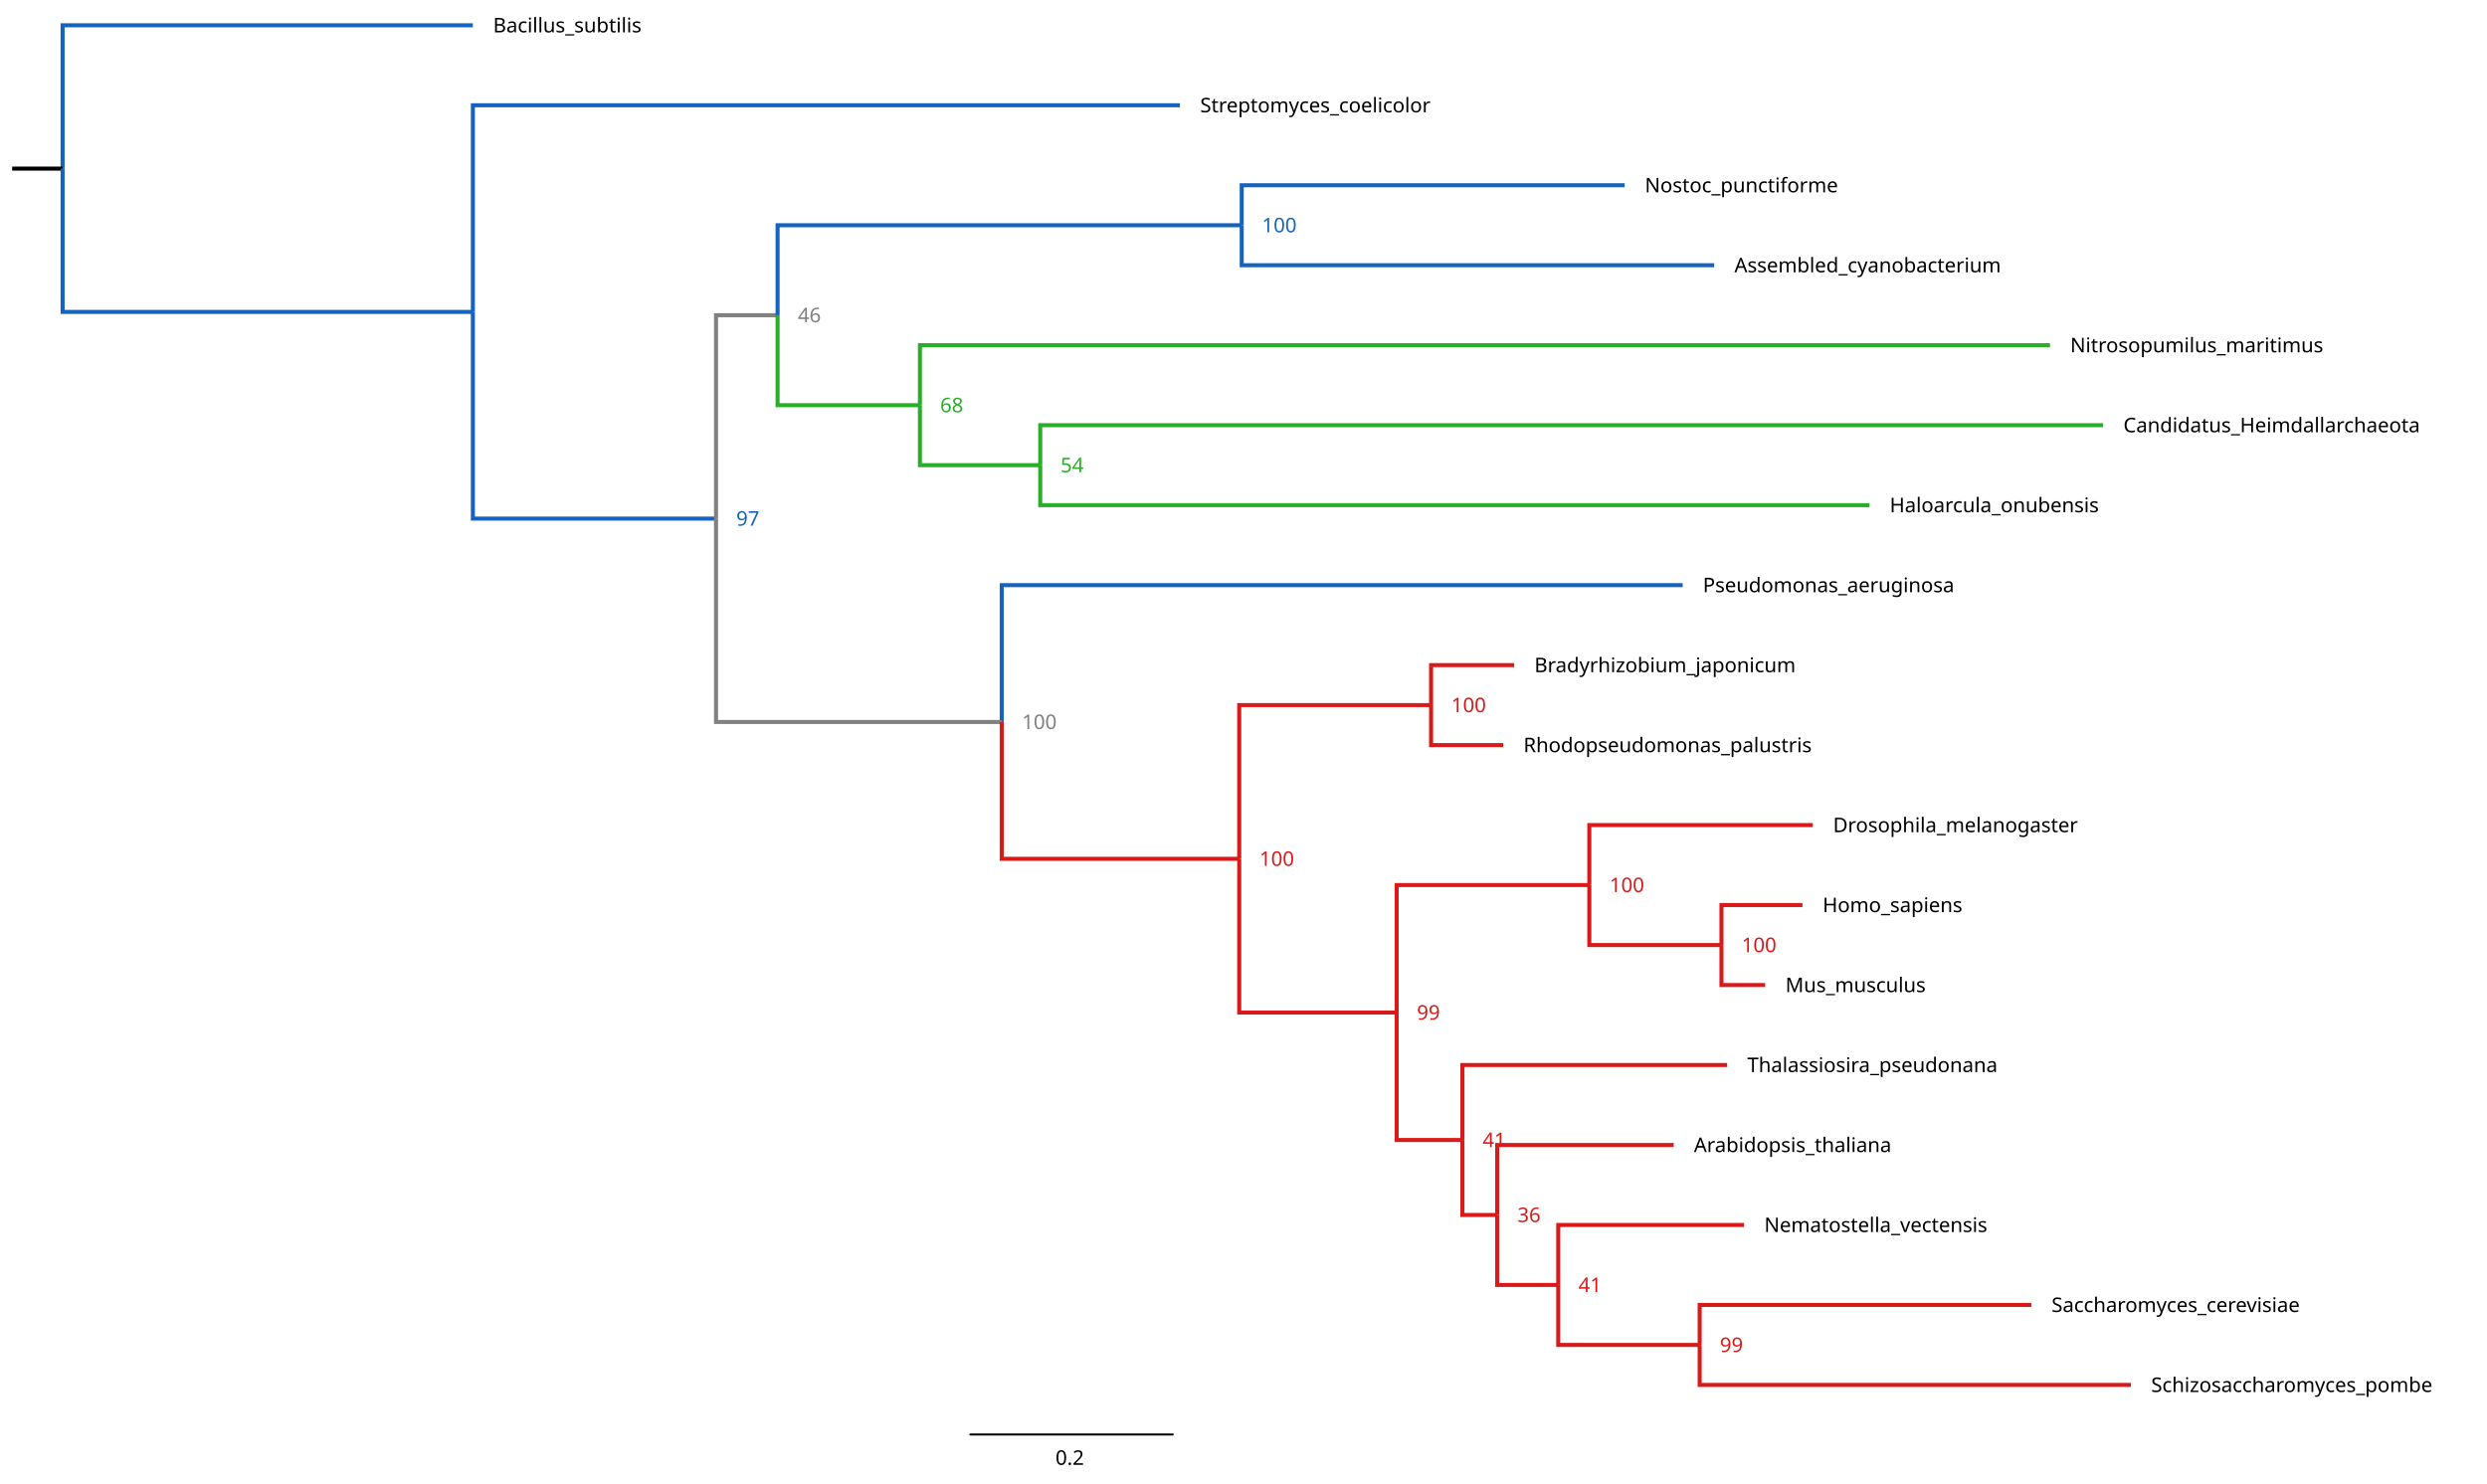
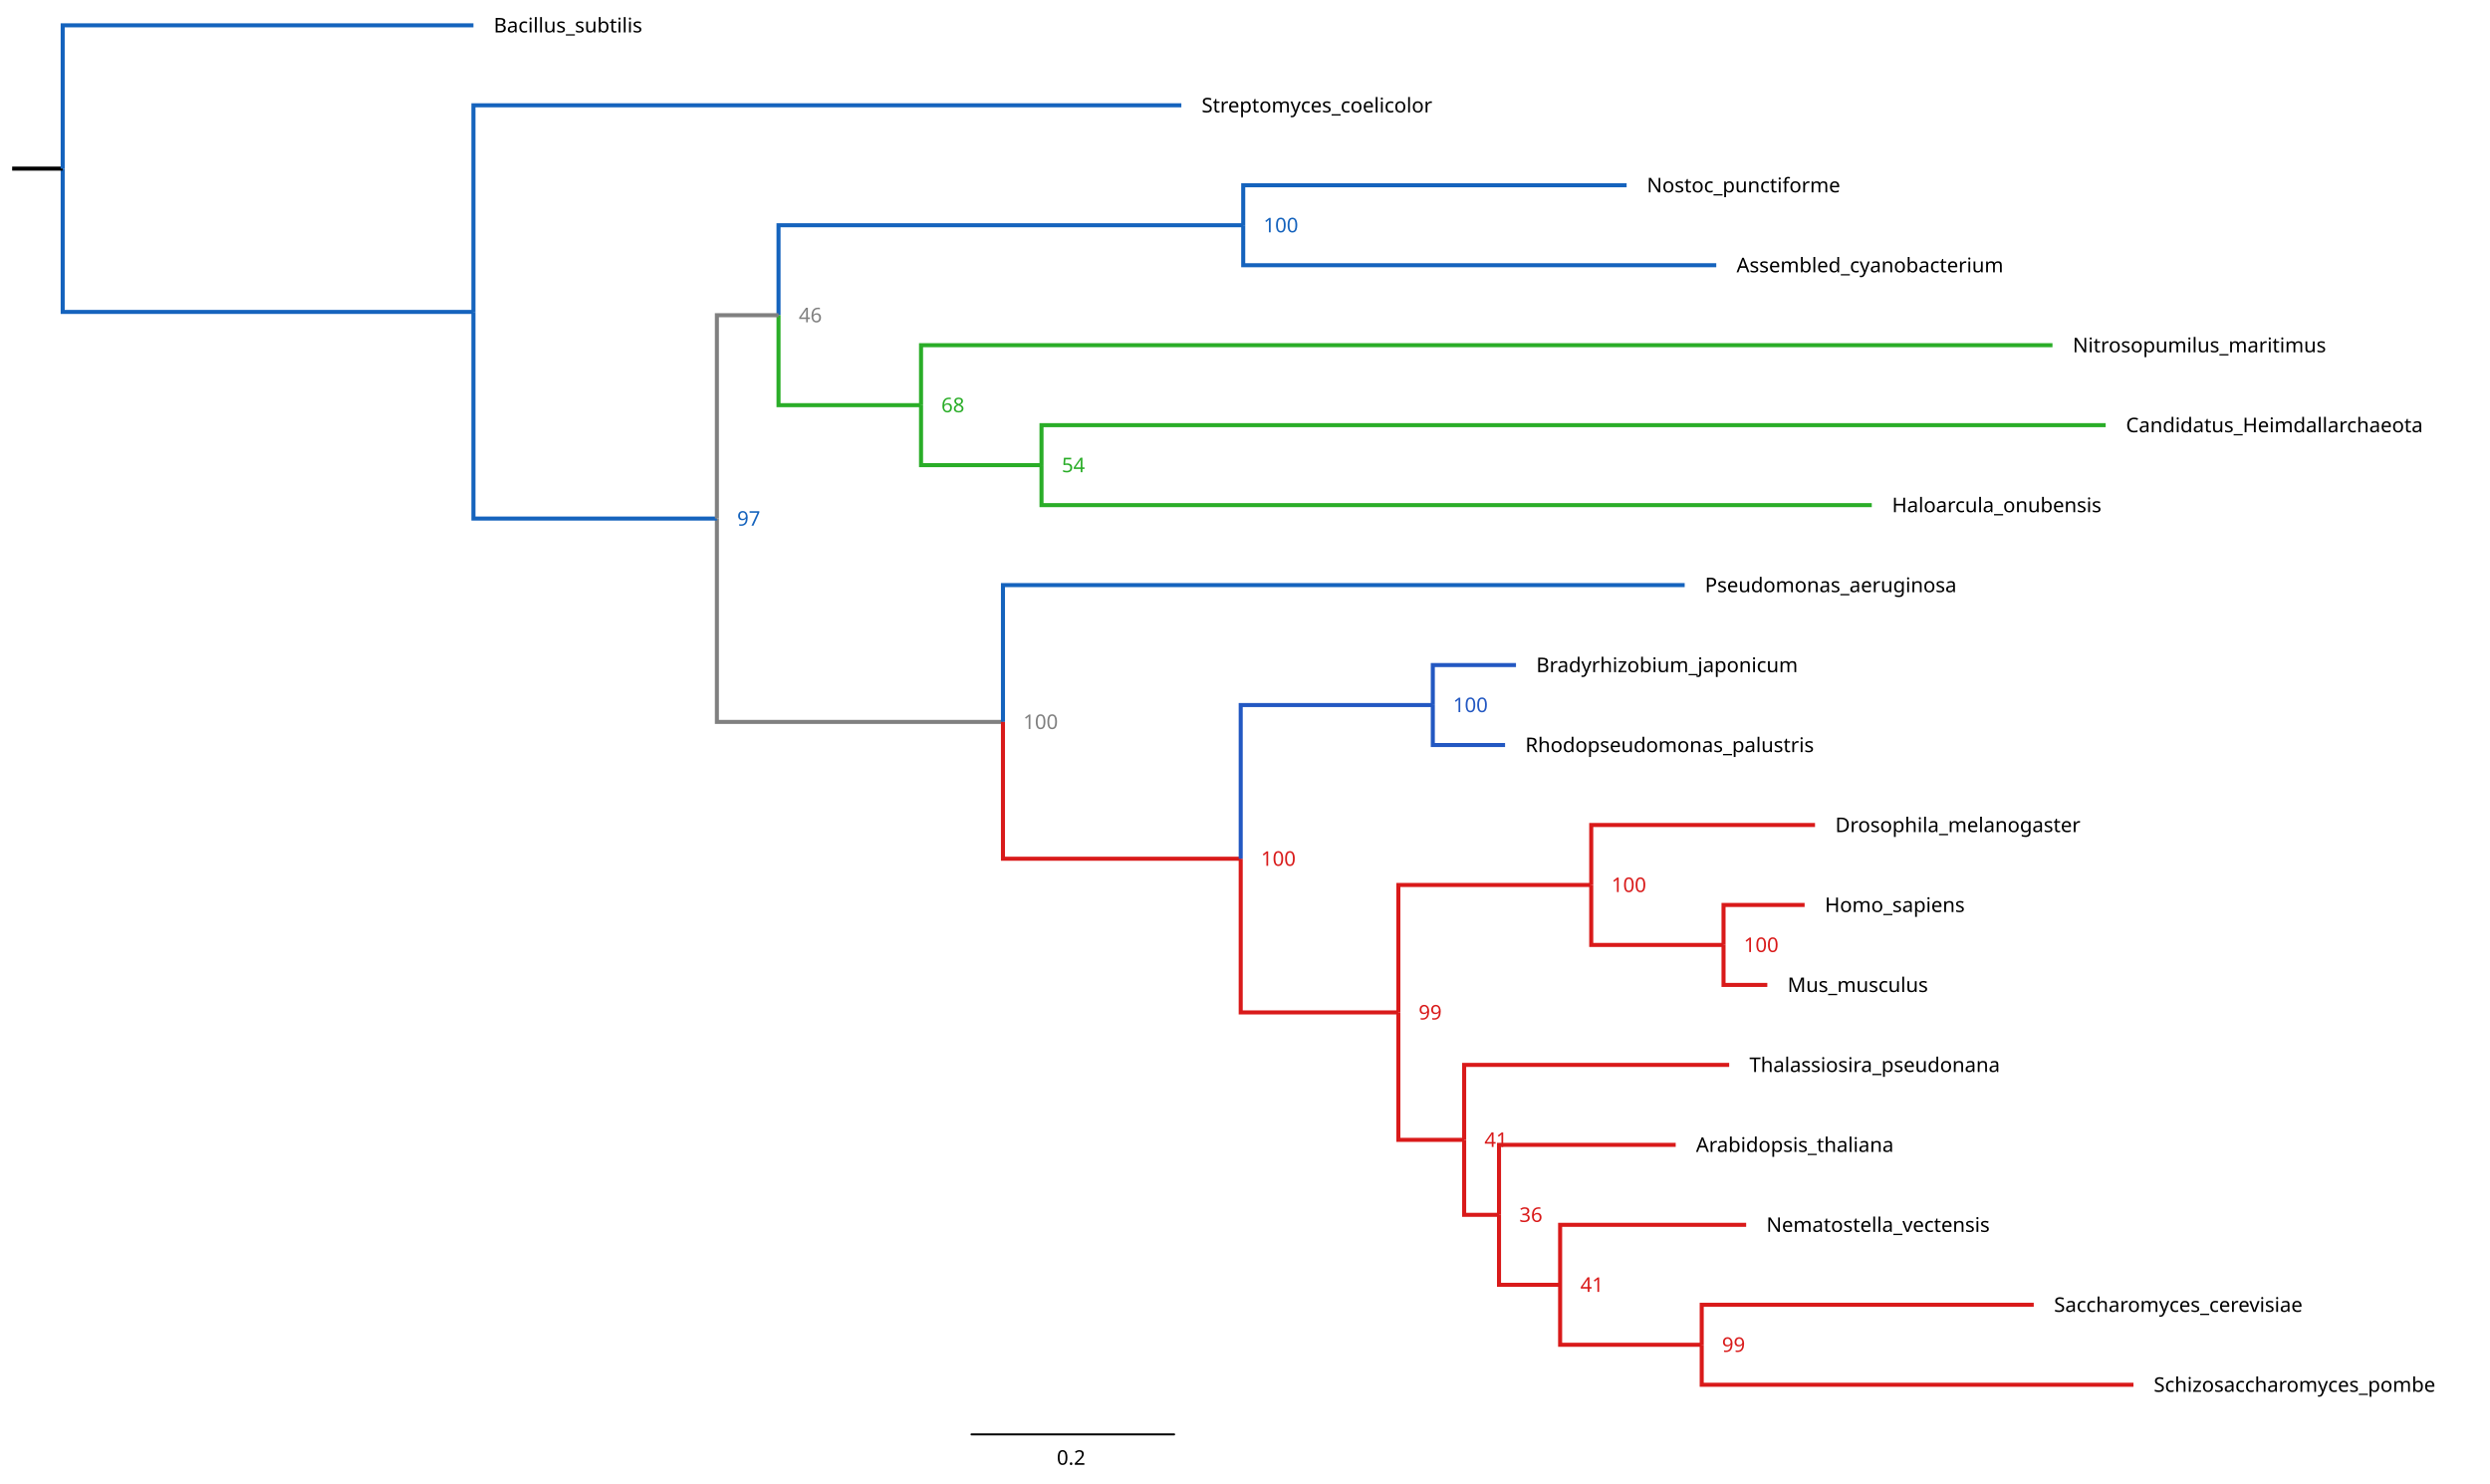
- <svg xmlns="http://www.w3.org/2000/svg" style="fill-opacity:1; color-rendering:auto; color-interpolation:auto; text-rendering:auto; stroke:black; stroke-linecap:square; stroke-miterlimit:10; shape-rendering:auto; stroke-opacity:1; fill:black; stroke-dasharray:none; font-weight:normal; stroke-width:1; font-family:'Dialog'; font-style:normal; stroke-linejoin:miter; font-size:12; stroke-dashoffset:0; image-rendering:auto;" width="1229.0" viewBox="0 0 1229.0 733.0" height="733.0">
+ <svg xmlns="http://www.w3.org/2000/svg" style="fill-opacity:1; color-rendering:auto; color-interpolation:auto; text-rendering:auto; stroke:black; stroke-linecap:square; stroke-miterlimit:10; shape-rendering:auto; stroke-opacity:1; fill:black; stroke-dasharray:none; font-weight:normal; stroke-width:1; font-family:'Dialog'; font-style:normal; stroke-linejoin:miter; font-size:12; stroke-dashoffset:0; image-rendering:auto;" width="1229.0" viewBox="0 0 1229.0 732.0" height="732.0">
  <defs id="genericDefs" />
  <g>
    <g transform="translate(6,6)" style="text-rendering:optimizeLegibility; font-size:10; font-family:sans-serif; stroke-linecap:round; stroke-linejoin:round;">
-       <line y2="703" style="fill:none;" x1="473.516" x2="573.512" y1="703" />
-       <text x="515.609" xml:space="preserve" y="718" style="stroke:none;">0.2</text>
+       <line y2="702" style="fill:none;" x1="473.516" x2="573.512" y1="702" />
+       <text x="515.609" xml:space="preserve" y="717" style="stroke:none;">0.2</text>
    </g>
    <g transform="translate(6,6)" style="fill:rgb(42,173,40); text-rendering:optimizeLegibility; stroke-width:2; stroke-linecap:butt; stroke:rgb(42,173,40);">
-       <path style="fill:none;" d="M1007.048 164.618 L448.599 164.618 L448.599 194.265" />
-       <path d="M764.038 629.088 L733.874 629.088 L733.874 594.5" style="fill:none; stroke:rgb(217,26,26);" />
-       <path d="M825.519 283.206 L489.037 283.206 L489.037 350.838" style="fill:none; stroke:rgb(21,99,189);" />
-       <path d="M577.085 46.029 L227.68 46.029 L227.68 148.173" style="fill:none; stroke:rgb(21,99,189);" />
-       <path d="M796.857 85.559 L607.618 85.559 L607.618 105.323" style="fill:none; stroke:rgb(21,99,189);" />
-       <path style="fill:none;" d="M1033.31 204.147 L508.058 204.147 L508.058 223.912" />
-       <path d="M227.68 6.5 L24.939 6.5 L24.939 77.336" style="fill:none; stroke:rgb(21,99,189);" />
-       <path d="M742.256 322.735 L701.2 322.735 L701.2 342.5" style="fill:none; stroke:rgb(217,26,26);" />
-       <path d="M347.836 250.316 L227.68 250.316 L227.68 148.173" style="fill:none; stroke:rgb(21,99,189);" />
-       <path d="M997.803 638.971 L833.921 638.971 L833.921 658.735" style="fill:none; stroke:rgb(217,26,26);" />
-       <path d="M736.861 362.265 L701.2 362.265 L701.2 342.5" style="fill:none; stroke:rgb(217,26,26);" />
-       <path d="M733.874 594.5 L716.674 594.5 L716.674 557.441" style="fill:none; stroke:rgb(217,26,26);" />
-       <path d="M489.037 350.838 L347.836 350.838 L347.836 250.316" style="fill:none; stroke:gray;" />
-       <path d="M1047.027 678.5 L833.921 678.5 L833.921 658.735" style="fill:none; stroke:rgb(217,26,26);" />
-       <path d="M821.088 559.912 L733.874 559.912 L733.874 594.5" style="fill:none; stroke:rgb(217,26,26);" />
-       <path d="M378.259 149.794 L347.836 149.794 L347.836 250.316" style="fill:none; stroke:gray;" />
-       <path d="M607.618 105.323 L378.259 105.323 L378.259 149.794" style="fill:none; stroke:rgb(21,99,189);" />
-       <path d="M847.483 520.382 L716.674 520.382 L716.674 557.441" style="fill:none; stroke:rgb(217,26,26);" />
-       <path d="M841.108 125.088 L607.618 125.088 L607.618 105.323" style="fill:none; stroke:rgb(21,99,189);" />
-       <path d="M0 77.336 L24.939 77.336" style="fill:none; stroke:black;" />
-       <path d="M844.694 461.088 L779.39 461.088 L779.39 431.441" style="fill:none; stroke:rgb(217,26,26);" />
-       <path d="M833.921 658.735 L764.038 658.735 L764.038 629.088" style="fill:none; stroke:rgb(217,26,26);" />
-       <path d="M701.2 342.5 L606.383 342.5 L606.383 418.471" style="fill:none; stroke:rgb(217,26,26);" />
-       <path d="M606.383 418.471 L489.037 418.471 L489.037 350.838" style="fill:none; stroke:rgb(217,26,26);" />
-       <path d="M889.846 401.794 L779.39 401.794 L779.39 431.441" style="fill:none; stroke:rgb(217,26,26);" />
-       <path d="M884.713 441.324 L844.694 441.324 L844.694 461.088" style="fill:none; stroke:rgb(217,26,26);" />
-       <path d="M684.189 494.441 L606.383 494.441 L606.383 418.471" style="fill:none; stroke:rgb(217,26,26);" />
-       <path style="fill:none;" d="M508.058 223.912 L448.599 223.912 L448.599 194.265" />
-       <path d="M855.859 599.441 L764.038 599.441 L764.038 629.088" style="fill:none; stroke:rgb(217,26,26);" />
-       <path style="fill:none;" d="M448.599 194.265 L378.259 194.265 L378.259 149.794" />
-       <path d="M779.39 431.441 L684.189 431.441 L684.189 494.441" style="fill:none; stroke:rgb(217,26,26);" />
-       <path d="M227.68 148.173 L24.939 148.173 L24.939 77.336" style="fill:none; stroke:rgb(21,99,189);" />
-       <path d="M866.299 480.853 L844.694 480.853 L844.694 461.088" style="fill:none; stroke:rgb(217,26,26);" />
-       <path d="M716.674 557.441 L684.189 557.441 L684.189 494.441" style="fill:none; stroke:rgb(217,26,26);" />
-       <path style="fill:none;" d="M917.861 243.677 L508.058 243.677 L508.058 223.912" />
+       <path style="fill:none;" d="M1033.31 203.853 L508.058 203.853 L508.058 223.588" />
+       <path d="M997.803 638.029 L833.921 638.029 L833.921 657.765" style="fill:none; stroke:rgb(217,26,26);" />
+       <path d="M489.037 350.326 L347.836 350.326 L347.836 249.953" style="fill:none; stroke:gray;" />
+       <path d="M607.618 105.177 L378.259 105.177 L378.259 149.581" style="fill:none; stroke:rgb(21,99,189);" />
+       <path d="M855.859 598.559 L764.038 598.559 L764.038 628.162" style="fill:none; stroke:rgb(217,26,26);" />
+       <path d="M884.713 440.676 L844.694 440.676 L844.694 460.412" style="fill:none; stroke:rgb(217,26,26);" />
+       <path d="M825.519 282.794 L489.037 282.794 L489.037 350.326" style="fill:none; stroke:rgb(21,99,189);" />
+       <path style="fill:none;" d="M508.058 223.588 L448.599 223.588 L448.599 193.985" />
+       <path d="M347.836 249.953 L227.68 249.953 L227.68 147.962" style="fill:none; stroke:rgb(21,99,189);" />
+       <path d="M577.085 45.971 L227.68 45.971 L227.68 147.962" style="fill:none; stroke:rgb(21,99,189);" />
+       <path d="M866.299 480.147 L844.694 480.147 L844.694 460.412" style="fill:none; stroke:rgb(217,26,26);" />
+       <path d="M764.038 628.162 L733.874 628.162 L733.874 593.625" style="fill:none; stroke:rgb(217,26,26);" />
+       <path d="M841.108 124.912 L607.618 124.912 L607.618 105.177" style="fill:none; stroke:rgb(21,99,189);" />
+       <path style="fill:none;" d="M448.599 193.985 L378.259 193.985 L378.259 149.581" />
+       <path d="M227.68 147.962 L24.939 147.962 L24.939 77.231" style="fill:none; stroke:rgb(21,99,189);" />
+       <path d="M742.256 322.265 L701.2 322.265 L701.2 342" style="fill:none; stroke:rgb(35,88,194);" />
+       <path d="M736.861 361.735 L701.2 361.735 L701.2 342" style="fill:none; stroke:rgb(35,88,194);" />
+       <path d="M847.483 519.618 L716.674 519.618 L716.674 556.621" style="fill:none; stroke:rgb(217,26,26);" />
+       <path d="M821.088 559.088 L733.874 559.088 L733.874 593.625" style="fill:none; stroke:rgb(217,26,26);" />
+       <path d="M889.846 401.206 L779.39 401.206 L779.39 430.809" style="fill:none; stroke:rgb(217,26,26);" />
+       <path d="M606.383 417.858 L489.037 417.858 L489.037 350.326" style="fill:none; stroke:rgb(217,26,26);" />
+       <path d="M796.857 85.441 L607.618 85.441 L607.618 105.177" style="fill:none; stroke:rgb(21,99,189);" />
+       <path d="M716.674 556.621 L684.189 556.621 L684.189 493.715" style="fill:none; stroke:rgb(217,26,26);" />
+       <path style="fill:none;" d="M917.861 243.323 L508.058 243.323 L508.058 223.588" />
+       <path d="M0 77.231 L24.939 77.231" style="fill:none; stroke:black;" />
+       <path d="M844.694 460.412 L779.39 460.412 L779.39 430.809" style="fill:none; stroke:rgb(217,26,26);" />
+       <path d="M1047.027 677.5 L833.921 677.5 L833.921 657.765" style="fill:none; stroke:rgb(217,26,26);" />
+       <path d="M733.874 593.625 L716.674 593.625 L716.674 556.621" style="fill:none; stroke:rgb(217,26,26);" />
+       <path d="M684.189 493.715 L606.383 493.715 L606.383 417.858" style="fill:none; stroke:rgb(217,26,26);" />
+       <path d="M227.68 6.5 L24.939 6.5 L24.939 77.231" style="fill:none; stroke:rgb(21,99,189);" />
+       <path d="M833.921 657.765 L764.038 657.765 L764.038 628.162" style="fill:none; stroke:rgb(217,26,26);" />
+       <path d="M701.2 342 L606.383 342 L606.383 417.858" style="fill:none; stroke:rgb(35,88,194);" />
+       <path d="M378.259 149.581 L347.836 149.581 L347.836 249.953" style="fill:none; stroke:gray;" />
+       <path style="fill:none;" d="M1007.048 164.382 L448.599 164.382 L448.599 193.985" />
+       <path d="M779.39 430.809 L684.189 430.809 L684.189 493.715" style="fill:none; stroke:rgb(217,26,26);" />
    </g>
-     <g transform="translate(6,6) matrix(1,0,0,1,851.1079,118.5882)" style="text-rendering:optimizeLegibility; stroke-width:2; font-size:10; font-family:'.AppleSystemUIFont'; stroke-linecap:butt;">
-       <text x="0" xml:space="preserve" y="10" style="stroke:none;">Assembled_cyanobacterium</text>
+     <g transform="translate(6,6) matrix(1,0,0,1,1043.311,197.3529)" style="text-rendering:optimizeLegibility; stroke-width:2; font-size:10; font-family:'.AppleSystemUIFont'; stroke-linecap:butt;">
+       <text x="0" xml:space="preserve" y="10" style="stroke:none;">Candidatus_Heimdallarchaeota</text>
    </g>
-     <g transform="matrix(1,0,0,1,1023.049,164.1176)" style="text-rendering:optimizeLegibility; stroke-width:2; font-size:10; font-family:'.AppleSystemUIFont'; stroke-linecap:butt;">
-       <text x="0" xml:space="preserve" y="10" style="stroke:none;">Nitrosopumilus_maritimus</text>
+     <g transform="matrix(1,0,0,1,1013.803,637.5294)" style="text-rendering:optimizeLegibility; stroke-width:2; font-size:10; font-family:'.AppleSystemUIFont'; stroke-linecap:butt;">
+       <text x="0" xml:space="preserve" y="10" style="stroke:none;">Saccharomyces_cerevisiae</text>
    </g>
-     <g transform="matrix(1,0,0,1,841.5186,282.7059)" style="text-rendering:optimizeLegibility; stroke-width:2; font-size:10; font-family:'.AppleSystemUIFont'; stroke-linecap:butt;">
+     <g transform="matrix(1,0,0,1,837.0878,558.5882)" style="text-rendering:optimizeLegibility; stroke-width:2; font-size:10; font-family:'.AppleSystemUIFont'; stroke-linecap:butt;">
+       <text x="0" xml:space="preserve" y="10" style="stroke:none;">Arabidopsis_thaliana</text>
+     </g>
+     <g transform="matrix(1,0,0,1,905.8454,400.7059)" style="text-rendering:optimizeLegibility; stroke-width:2; font-size:10; font-family:'.AppleSystemUIFont'; stroke-linecap:butt;">
+       <text x="0" xml:space="preserve" y="10" style="stroke:none;">Drosophila_melanogaster</text>
+     </g>
+     <g transform="matrix(1,0,0,1,871.8588,598.0588)" style="text-rendering:optimizeLegibility; stroke-width:2; font-size:10; font-family:'.AppleSystemUIFont'; stroke-linecap:butt;">
+       <text x="0" xml:space="preserve" y="10" style="stroke:none;">Nematostella_vectensis</text>
+     </g>
+     <g transform="matrix(1,0,0,1,900.7131,440.1765)" style="text-rendering:optimizeLegibility; stroke-width:2; font-size:10; font-family:'.AppleSystemUIFont'; stroke-linecap:butt;">
+       <text x="0" xml:space="preserve" y="10" style="stroke:none;">Homo_sapiens</text>
+     </g>
+     <g transform="matrix(1,0,0,1,841.5186,282.2941)" style="text-rendering:optimizeLegibility; stroke-width:2; font-size:10; font-family:'.AppleSystemUIFont'; stroke-linecap:butt;">
      <text x="0" xml:space="preserve" y="10" style="stroke:none;">Pseudomonas_aeruginosa</text>
    </g>
-     <g transform="matrix(1,0,0,1,593.0849,45.5294)" style="text-rendering:optimizeLegibility; stroke-width:2; font-size:10; font-family:'.AppleSystemUIFont'; stroke-linecap:butt;">
+     <g transform="matrix(1,0,0,1,812.8568,84.9412)" style="text-rendering:optimizeLegibility; stroke-width:2; font-size:10; font-family:'.AppleSystemUIFont'; stroke-linecap:butt;">
+       <text x="0" xml:space="preserve" y="10" style="stroke:none;">Nostoc_punctiforme</text>
+     </g>
+     <g transform="matrix(1,0,0,1,593.0849,45.4706)" style="text-rendering:optimizeLegibility; stroke-width:2; font-size:10; font-family:'.AppleSystemUIFont'; stroke-linecap:butt;">
      <text x="0" xml:space="preserve" y="10" style="stroke:none;">Streptomyces_coelicolor</text>
    </g>
-     <g transform="matrix(1,0,0,1,812.8568,85.0588)" style="text-rendering:optimizeLegibility; stroke-width:2; font-size:10; font-family:'.AppleSystemUIFont'; stroke-linecap:butt;">
-       <text x="0" xml:space="preserve" y="10" style="stroke:none;">Nostoc_punctiforme</text>
+     <g transform="matrix(1,0,0,1,933.8613,242.8235)" style="text-rendering:optimizeLegibility; stroke-width:2; font-size:10; font-family:'.AppleSystemUIFont'; stroke-linecap:butt;">
+       <text x="0" xml:space="preserve" y="10" style="stroke:none;">Haloarcula_onubensis</text>
    </g>
-     <g transform="matrix(1,0,0,1,1049.311,203.6471)" style="text-rendering:optimizeLegibility; stroke-width:2; font-size:10; font-family:'.AppleSystemUIFont'; stroke-linecap:butt;">
-       <text x="0" xml:space="preserve" y="10" style="stroke:none;">Candidatus_Heimdallarchaeota</text>
+     <g transform="matrix(1,0,0,1,882.2994,479.6471)" style="text-rendering:optimizeLegibility; stroke-width:2; font-size:10; font-family:'.AppleSystemUIFont'; stroke-linecap:butt;">
+       <text x="0" xml:space="preserve" y="10" style="stroke:none;">Mus_musculus</text>
    </g>
-     <g transform="matrix(1,0,0,1,905.8454,401.2941)" style="text-rendering:optimizeLegibility; stroke-width:2; font-size:10; font-family:'.AppleSystemUIFont'; stroke-linecap:butt;">
-       <text x="0" xml:space="preserve" y="10" style="stroke:none;">Drosophila_melanogaster</text>
+     <g transform="matrix(1,0,0,1,1063.027,677)" style="text-rendering:optimizeLegibility; stroke-width:2; font-size:10; font-family:'.AppleSystemUIFont'; stroke-linecap:butt;">
+       <text x="0" xml:space="preserve" y="10" style="stroke:none;">Schizosaccharomyces_pombe</text>
    </g>
    <g transform="matrix(1,0,0,1,243.6798,6)" style="text-rendering:optimizeLegibility; stroke-width:2; font-size:10; font-family:'.AppleSystemUIFont'; stroke-linecap:butt;">
      <text x="0" xml:space="preserve" y="10" style="stroke:none;">Bacillus_subtilis</text>
    </g>
-     <g transform="matrix(1,0,0,1,900.7131,440.8235)" style="text-rendering:optimizeLegibility; stroke-width:2; font-size:10; font-family:'.AppleSystemUIFont'; stroke-linecap:butt;">
-       <text x="0" xml:space="preserve" y="10" style="stroke:none;">Homo_sapiens</text>
+     <g transform="matrix(1,0,0,1,857.1079,124.4118)" style="text-rendering:optimizeLegibility; stroke-width:2; font-size:10; font-family:'.AppleSystemUIFont'; stroke-linecap:butt;">
+       <text x="0" xml:space="preserve" y="10" style="stroke:none;">Assembled_cyanobacterium</text>
    </g>
-     <g transform="matrix(1,0,0,1,758.256,322.2353)" style="text-rendering:optimizeLegibility; stroke-width:2; font-size:10; font-family:'.AppleSystemUIFont'; stroke-linecap:butt;">
+     <g transform="matrix(1,0,0,1,758.256,321.7647)" style="text-rendering:optimizeLegibility; stroke-width:2; font-size:10; font-family:'.AppleSystemUIFont'; stroke-linecap:butt;">
      <text x="0" xml:space="preserve" y="10" style="stroke:none;">Bradyrhizobium_japonicum</text>
    </g>
-     <g transform="matrix(1,0,0,1,1013.803,638.4706)" style="text-rendering:optimizeLegibility; stroke-width:2; font-size:10; font-family:'.AppleSystemUIFont'; stroke-linecap:butt;">
-       <text x="0" xml:space="preserve" y="10" style="stroke:none;">Saccharomyces_cerevisiae</text>
-     </g>
-     <g transform="matrix(1,0,0,1,752.8608,361.7647)" style="text-rendering:optimizeLegibility; stroke-width:2; font-size:10; font-family:'.AppleSystemUIFont'; stroke-linecap:butt;">
+     <g transform="matrix(1,0,0,1,752.8608,361.2353)" style="text-rendering:optimizeLegibility; stroke-width:2; font-size:10; font-family:'.AppleSystemUIFont'; stroke-linecap:butt;">
      <text x="0" xml:space="preserve" y="10" style="stroke:none;">Rhodopseudomonas_palustris</text>
    </g>
-     <g transform="matrix(1,0,0,1,871.8588,598.9412)" style="text-rendering:optimizeLegibility; stroke-width:2; font-size:10; font-family:'.AppleSystemUIFont'; stroke-linecap:butt;">
-       <text x="0" xml:space="preserve" y="10" style="stroke:none;">Nematostella_vectensis</text>
+     <g transform="matrix(1,0,0,1,1023.049,163.8824)" style="text-rendering:optimizeLegibility; stroke-width:2; font-size:10; font-family:'.AppleSystemUIFont'; stroke-linecap:butt;">
+       <text x="0" xml:space="preserve" y="10" style="stroke:none;">Nitrosopumilus_maritimus</text>
    </g>
-     <g transform="matrix(1,0,0,1,837.0878,559.4118)" style="text-rendering:optimizeLegibility; stroke-width:2; font-size:10; font-family:'.AppleSystemUIFont'; stroke-linecap:butt;">
-       <text x="0" xml:space="preserve" y="10" style="stroke:none;">Arabidopsis_thaliana</text>
-     </g>
-     <g transform="matrix(1,0,0,1,1063.027,678)" style="text-rendering:optimizeLegibility; stroke-width:2; font-size:10; font-family:'.AppleSystemUIFont'; stroke-linecap:butt;">
-       <text x="0" xml:space="preserve" y="10" style="stroke:none;">Schizosaccharomyces_pombe</text>
-     </g>
-     <g transform="matrix(1,0,0,1,882.2994,480.3529)" style="text-rendering:optimizeLegibility; stroke-width:2; font-size:10; font-family:'.AppleSystemUIFont'; stroke-linecap:butt;">
-       <text x="0" xml:space="preserve" y="10" style="stroke:none;">Mus_musculus</text>
-     </g>
-     <g transform="matrix(1,0,0,1,863.4827,519.8824)" style="text-rendering:optimizeLegibility; stroke-width:2; font-size:10; font-family:'.AppleSystemUIFont'; stroke-linecap:butt;">
+     <g transform="matrix(1,0,0,1,863.4827,519.1176)" style="text-rendering:optimizeLegibility; stroke-width:2; font-size:10; font-family:'.AppleSystemUIFont'; stroke-linecap:butt;">
      <text x="0" xml:space="preserve" y="10" style="stroke:none;">Thalassiosira_pseudonana</text>
    </g>
-     <g transform="matrix(1,0,0,1,933.8613,243.1765)" style="text-rendering:optimizeLegibility; stroke-width:2; font-size:10; font-family:'.AppleSystemUIFont'; stroke-linecap:butt;">
-       <text x="0" xml:space="preserve" y="10" style="stroke:none;">Haloarcula_onubensis</text>
-     </g>
-     <g transform="matrix(1,0,0,1,860.6938,460.5882)" style="stroke-linecap:butt; font-size:10; fill:rgb(217,26,26); text-rendering:optimizeLegibility; font-family:sans-serif; stroke:rgb(217,26,26); stroke-width:2;">
+     <g transform="matrix(1,0,0,1,505.037,349.8258)" style="stroke-linecap:butt; font-size:10; fill:gray; text-rendering:optimizeLegibility; font-family:sans-serif; stroke:gray; stroke-width:2;">
      <text x="0" xml:space="preserve" y="10" style="stroke:none;">100</text>
    </g>
-     <g transform="matrix(1,0,0,1,780.0376,628.5882)" style="stroke-linecap:butt; font-size:10; fill:rgb(217,26,26); text-rendering:optimizeLegibility; font-family:sans-serif; stroke:rgb(217,26,26); stroke-width:2;">
+     <g transform="matrix(1,0,0,1,623.6181,104.6765)" style="stroke-linecap:butt; font-size:10; fill:rgb(21,99,189); text-rendering:optimizeLegibility; font-family:sans-serif; stroke:rgb(21,99,189); stroke-width:2;">
+       <text x="0" xml:space="preserve" y="10" style="stroke:none;">100</text>
+     </g>
+     <g transform="matrix(1,0,0,1,622.3832,417.3575)" style="stroke-linecap:butt; font-size:10; fill:rgb(217,26,26); text-rendering:optimizeLegibility; font-family:sans-serif; stroke:rgb(217,26,26); stroke-width:2;">
+       <text x="0" xml:space="preserve" y="10" style="stroke:none;">100</text>
+     </g>
+     <g transform="matrix(1,0,0,1,524.0577,223.0882)" style="stroke-linecap:butt; font-size:10; fill:rgb(42,173,40); text-rendering:optimizeLegibility; font-family:sans-serif; stroke:rgb(42,173,40); stroke-width:2;">
+       <text x="0" xml:space="preserve" y="10" style="stroke:none;">54</text>
+     </g>
+     <g transform="matrix(1,0,0,1,732.6736,556.1213)" style="stroke-linecap:butt; font-size:10; fill:rgb(217,26,26); text-rendering:optimizeLegibility; font-family:sans-serif; stroke:rgb(217,26,26); stroke-width:2;">
      <text x="0" xml:space="preserve" y="10" style="stroke:none;">41</text>
    </g>
-     <g transform="matrix(1,0,0,1,717.1997,342)" style="stroke-linecap:butt; font-size:10; fill:rgb(217,26,26); text-rendering:optimizeLegibility; font-family:sans-serif; stroke:rgb(217,26,26); stroke-width:2;">
+     <g transform="matrix(1,0,0,1,363.8364,249.4534)" style="stroke-linecap:butt; font-size:10; fill:rgb(21,99,189); text-rendering:optimizeLegibility; font-family:sans-serif; stroke:rgb(21,99,189); stroke-width:2;">
+       <text x="0" xml:space="preserve" y="10" style="stroke:none;">97</text>
+     </g>
+     <g transform="matrix(1,0,0,1,860.6938,459.9118)" style="stroke-linecap:butt; font-size:10; fill:rgb(217,26,26); text-rendering:optimizeLegibility; font-family:sans-serif; stroke:rgb(217,26,26); stroke-width:2;">
      <text x="0" xml:space="preserve" y="10" style="stroke:none;">100</text>
    </g>
-     <g transform="matrix(1,0,0,1,849.9207,658.2353)" style="stroke-linecap:butt; font-size:10; fill:rgb(217,26,26); text-rendering:optimizeLegibility; font-family:sans-serif; stroke:rgb(217,26,26); stroke-width:2;">
+     <g transform="matrix(1,0,0,1,780.0376,627.6618)" style="stroke-linecap:butt; font-size:10; fill:rgb(217,26,26); text-rendering:optimizeLegibility; font-family:sans-serif; stroke:rgb(217,26,26); stroke-width:2;">
+       <text x="0" xml:space="preserve" y="10" style="stroke:none;">41</text>
+     </g>
+     <g transform="matrix(1,0,0,1,749.8744,593.125)" style="stroke-linecap:butt; font-size:10; fill:rgb(217,26,26); text-rendering:optimizeLegibility; font-family:sans-serif; stroke:rgb(217,26,26); stroke-width:2;">
+       <text x="0" xml:space="preserve" y="10" style="stroke:none;">36</text>
+     </g>
+     <g transform="matrix(1,0,0,1,700.1889,493.2151)" style="stroke-linecap:butt; font-size:10; fill:rgb(217,26,26); text-rendering:optimizeLegibility; font-family:sans-serif; stroke:rgb(217,26,26); stroke-width:2;">
      <text x="0" xml:space="preserve" y="10" style="stroke:none;">99</text>
    </g>
-     <g transform="matrix(1,0,0,1,622.3832,417.9706)" style="stroke-linecap:butt; font-size:10; fill:rgb(217,26,26); text-rendering:optimizeLegibility; font-family:sans-serif; stroke:rgb(217,26,26); stroke-width:2;">
+     <g transform="matrix(1,0,0,1,464.5992,193.4853)" style="stroke-linecap:butt; font-size:10; fill:rgb(42,173,40); text-rendering:optimizeLegibility; font-family:sans-serif; stroke:rgb(42,173,40); stroke-width:2;">
+       <text x="0" xml:space="preserve" y="10" style="stroke:none;">68</text>
+     </g>
+     <g transform="matrix(1,0,0,1,849.9207,657.2647)" style="stroke-linecap:butt; font-size:10; fill:rgb(217,26,26); text-rendering:optimizeLegibility; font-family:sans-serif; stroke:rgb(217,26,26); stroke-width:2;">
+       <text x="0" xml:space="preserve" y="10" style="stroke:none;">99</text>
+     </g>
+     <g transform="matrix(1,0,0,1,717.1997,341.5)" style="stroke-linecap:butt; font-size:10; fill:rgb(35,88,194); text-rendering:optimizeLegibility; font-family:sans-serif; stroke:rgb(35,88,194); stroke-width:2;">
      <text x="0" xml:space="preserve" y="10" style="stroke:none;">100</text>
    </g>
-     <g transform="matrix(1,0,0,1,363.8364,249.8162)" style="stroke-linecap:butt; font-size:10; fill:rgb(21,99,189); text-rendering:optimizeLegibility; font-family:sans-serif; stroke:rgb(21,99,189); stroke-width:2;">
-       <text x="0" xml:space="preserve" y="10" style="stroke:none;">97</text>
-     </g>
-     <g transform="matrix(1,0,0,1,700.1889,493.9412)" style="stroke-linecap:butt; font-size:10; fill:rgb(217,26,26); text-rendering:optimizeLegibility; font-family:sans-serif; stroke:rgb(217,26,26); stroke-width:2;">
-       <text x="0" xml:space="preserve" y="10" style="stroke:none;">99</text>
-     </g>
-     <g transform="matrix(1,0,0,1,524.0577,223.4118)" style="stroke-linecap:butt; font-size:10; fill:rgb(42,173,40); text-rendering:optimizeLegibility; font-family:sans-serif; stroke:rgb(42,173,40); stroke-width:2;">
-       <text x="0" xml:space="preserve" y="10" style="stroke:none;">54</text>
-     </g>
-     <g transform="matrix(1,0,0,1,464.5992,193.7647)" style="stroke-linecap:butt; font-size:10; fill:rgb(42,173,40); text-rendering:optimizeLegibility; font-family:sans-serif; stroke:rgb(42,173,40); stroke-width:2;">
-       <text x="0" xml:space="preserve" y="10" style="stroke:none;">68</text>
-     </g>
-     <g transform="matrix(1,0,0,1,795.39,430.9412)" style="stroke-linecap:butt; font-size:10; fill:rgb(217,26,26); text-rendering:optimizeLegibility; font-family:sans-serif; stroke:rgb(217,26,26); stroke-width:2;">
-       <text x="0" xml:space="preserve" y="10" style="stroke:none;">100</text>
-     </g>
-     <g transform="matrix(1,0,0,1,749.8744,594)" style="stroke-linecap:butt; font-size:10; fill:rgb(217,26,26); text-rendering:optimizeLegibility; font-family:sans-serif; stroke:rgb(217,26,26); stroke-width:2;">
-       <text x="0" xml:space="preserve" y="10" style="stroke:none;">36</text>
-     </g>
-     <g transform="matrix(1,0,0,1,505.037,350.3382)" style="stroke-linecap:butt; font-size:10; fill:gray; text-rendering:optimizeLegibility; font-family:sans-serif; stroke:gray; stroke-width:2;">
-       <text x="0" xml:space="preserve" y="10" style="stroke:none;">100</text>
-     </g>
-     <g transform="matrix(1,0,0,1,394.2586,149.2941)" style="stroke-linecap:butt; font-size:10; fill:gray; text-rendering:optimizeLegibility; font-family:sans-serif; stroke:gray; stroke-width:2;">
+     <g transform="matrix(1,0,0,1,394.2586,149.0809)" style="stroke-linecap:butt; font-size:10; fill:gray; text-rendering:optimizeLegibility; font-family:sans-serif; stroke:gray; stroke-width:2;">
      <text x="0" xml:space="preserve" y="10" style="stroke:none;">46</text>
    </g>
-     <g transform="matrix(1,0,0,1,732.6736,556.9412)" style="stroke-linecap:butt; font-size:10; fill:rgb(217,26,26); text-rendering:optimizeLegibility; font-family:sans-serif; stroke:rgb(217,26,26); stroke-width:2;">
-       <text x="0" xml:space="preserve" y="10" style="stroke:none;">41</text>
-     </g>
-     <g transform="matrix(1,0,0,1,623.6181,104.8235)" style="stroke-linecap:butt; font-size:10; fill:rgb(21,99,189); text-rendering:optimizeLegibility; font-family:sans-serif; stroke:rgb(21,99,189); stroke-width:2;">
+     <g transform="matrix(1,0,0,1,795.39,430.3088)" style="stroke-linecap:butt; font-size:10; fill:rgb(217,26,26); text-rendering:optimizeLegibility; font-family:sans-serif; stroke:rgb(217,26,26); stroke-width:2;">
      <text x="0" xml:space="preserve" y="10" style="stroke:none;">100</text>
    </g>
  </g>
</svg>
